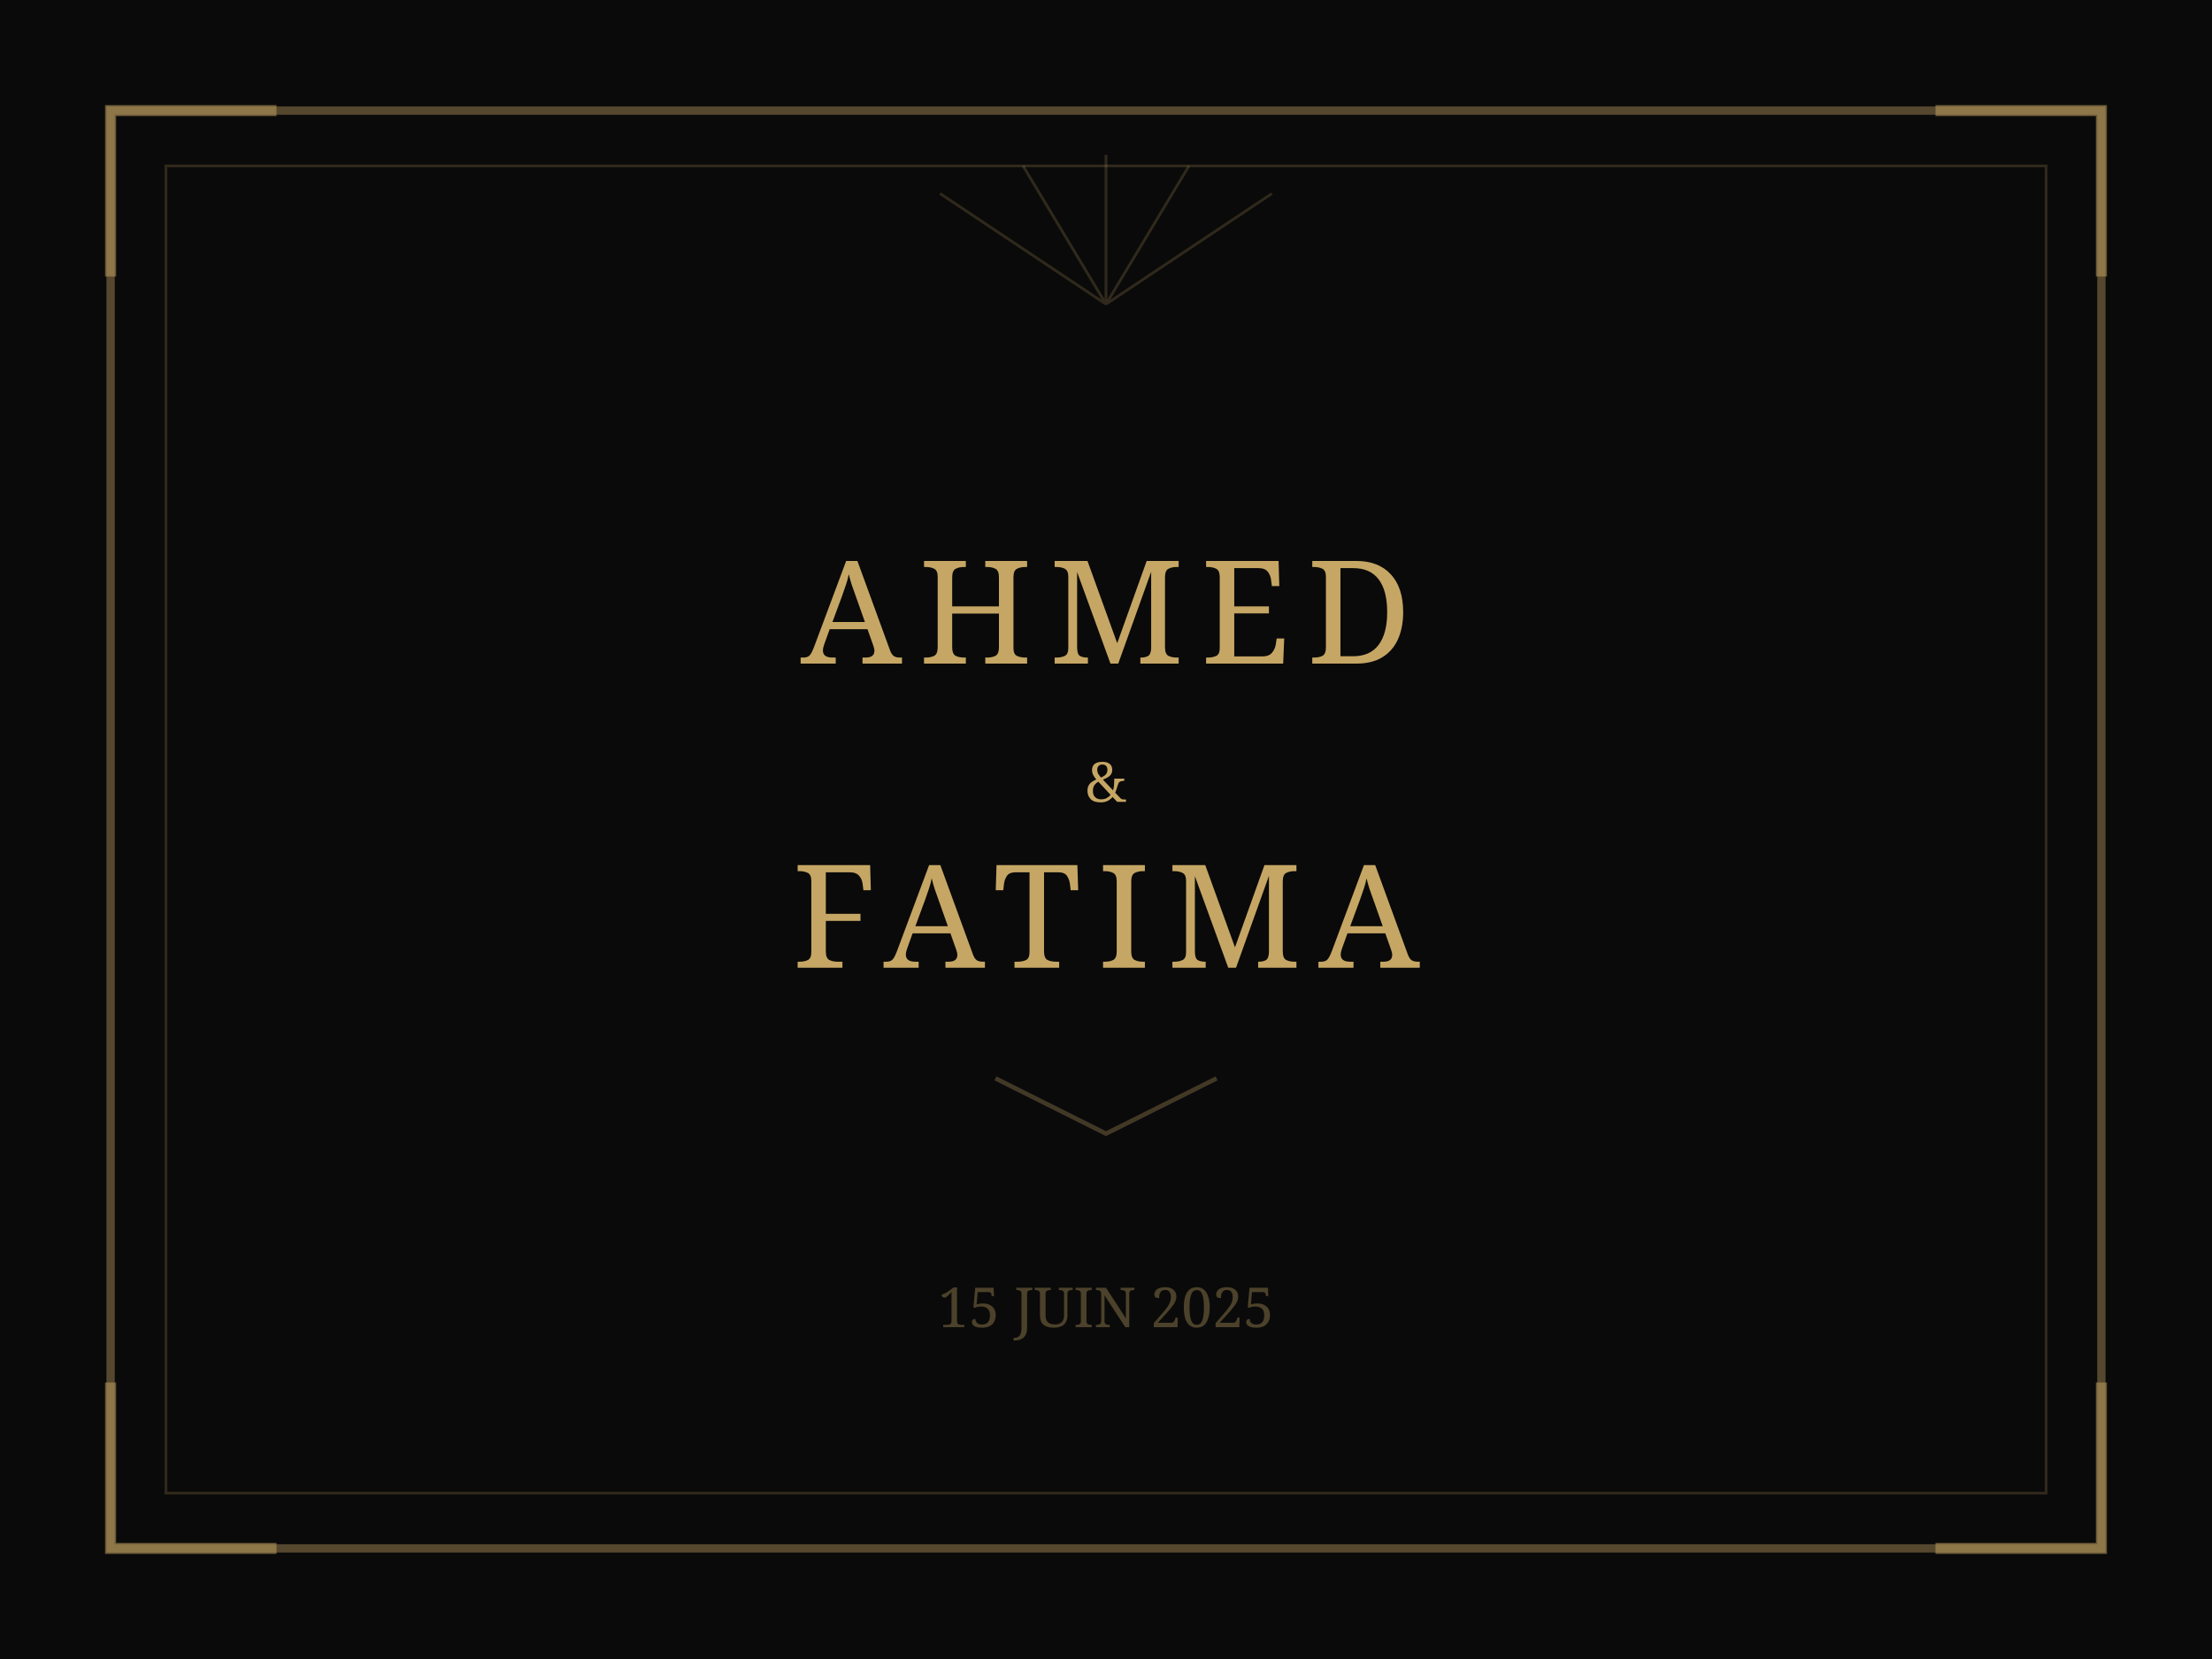
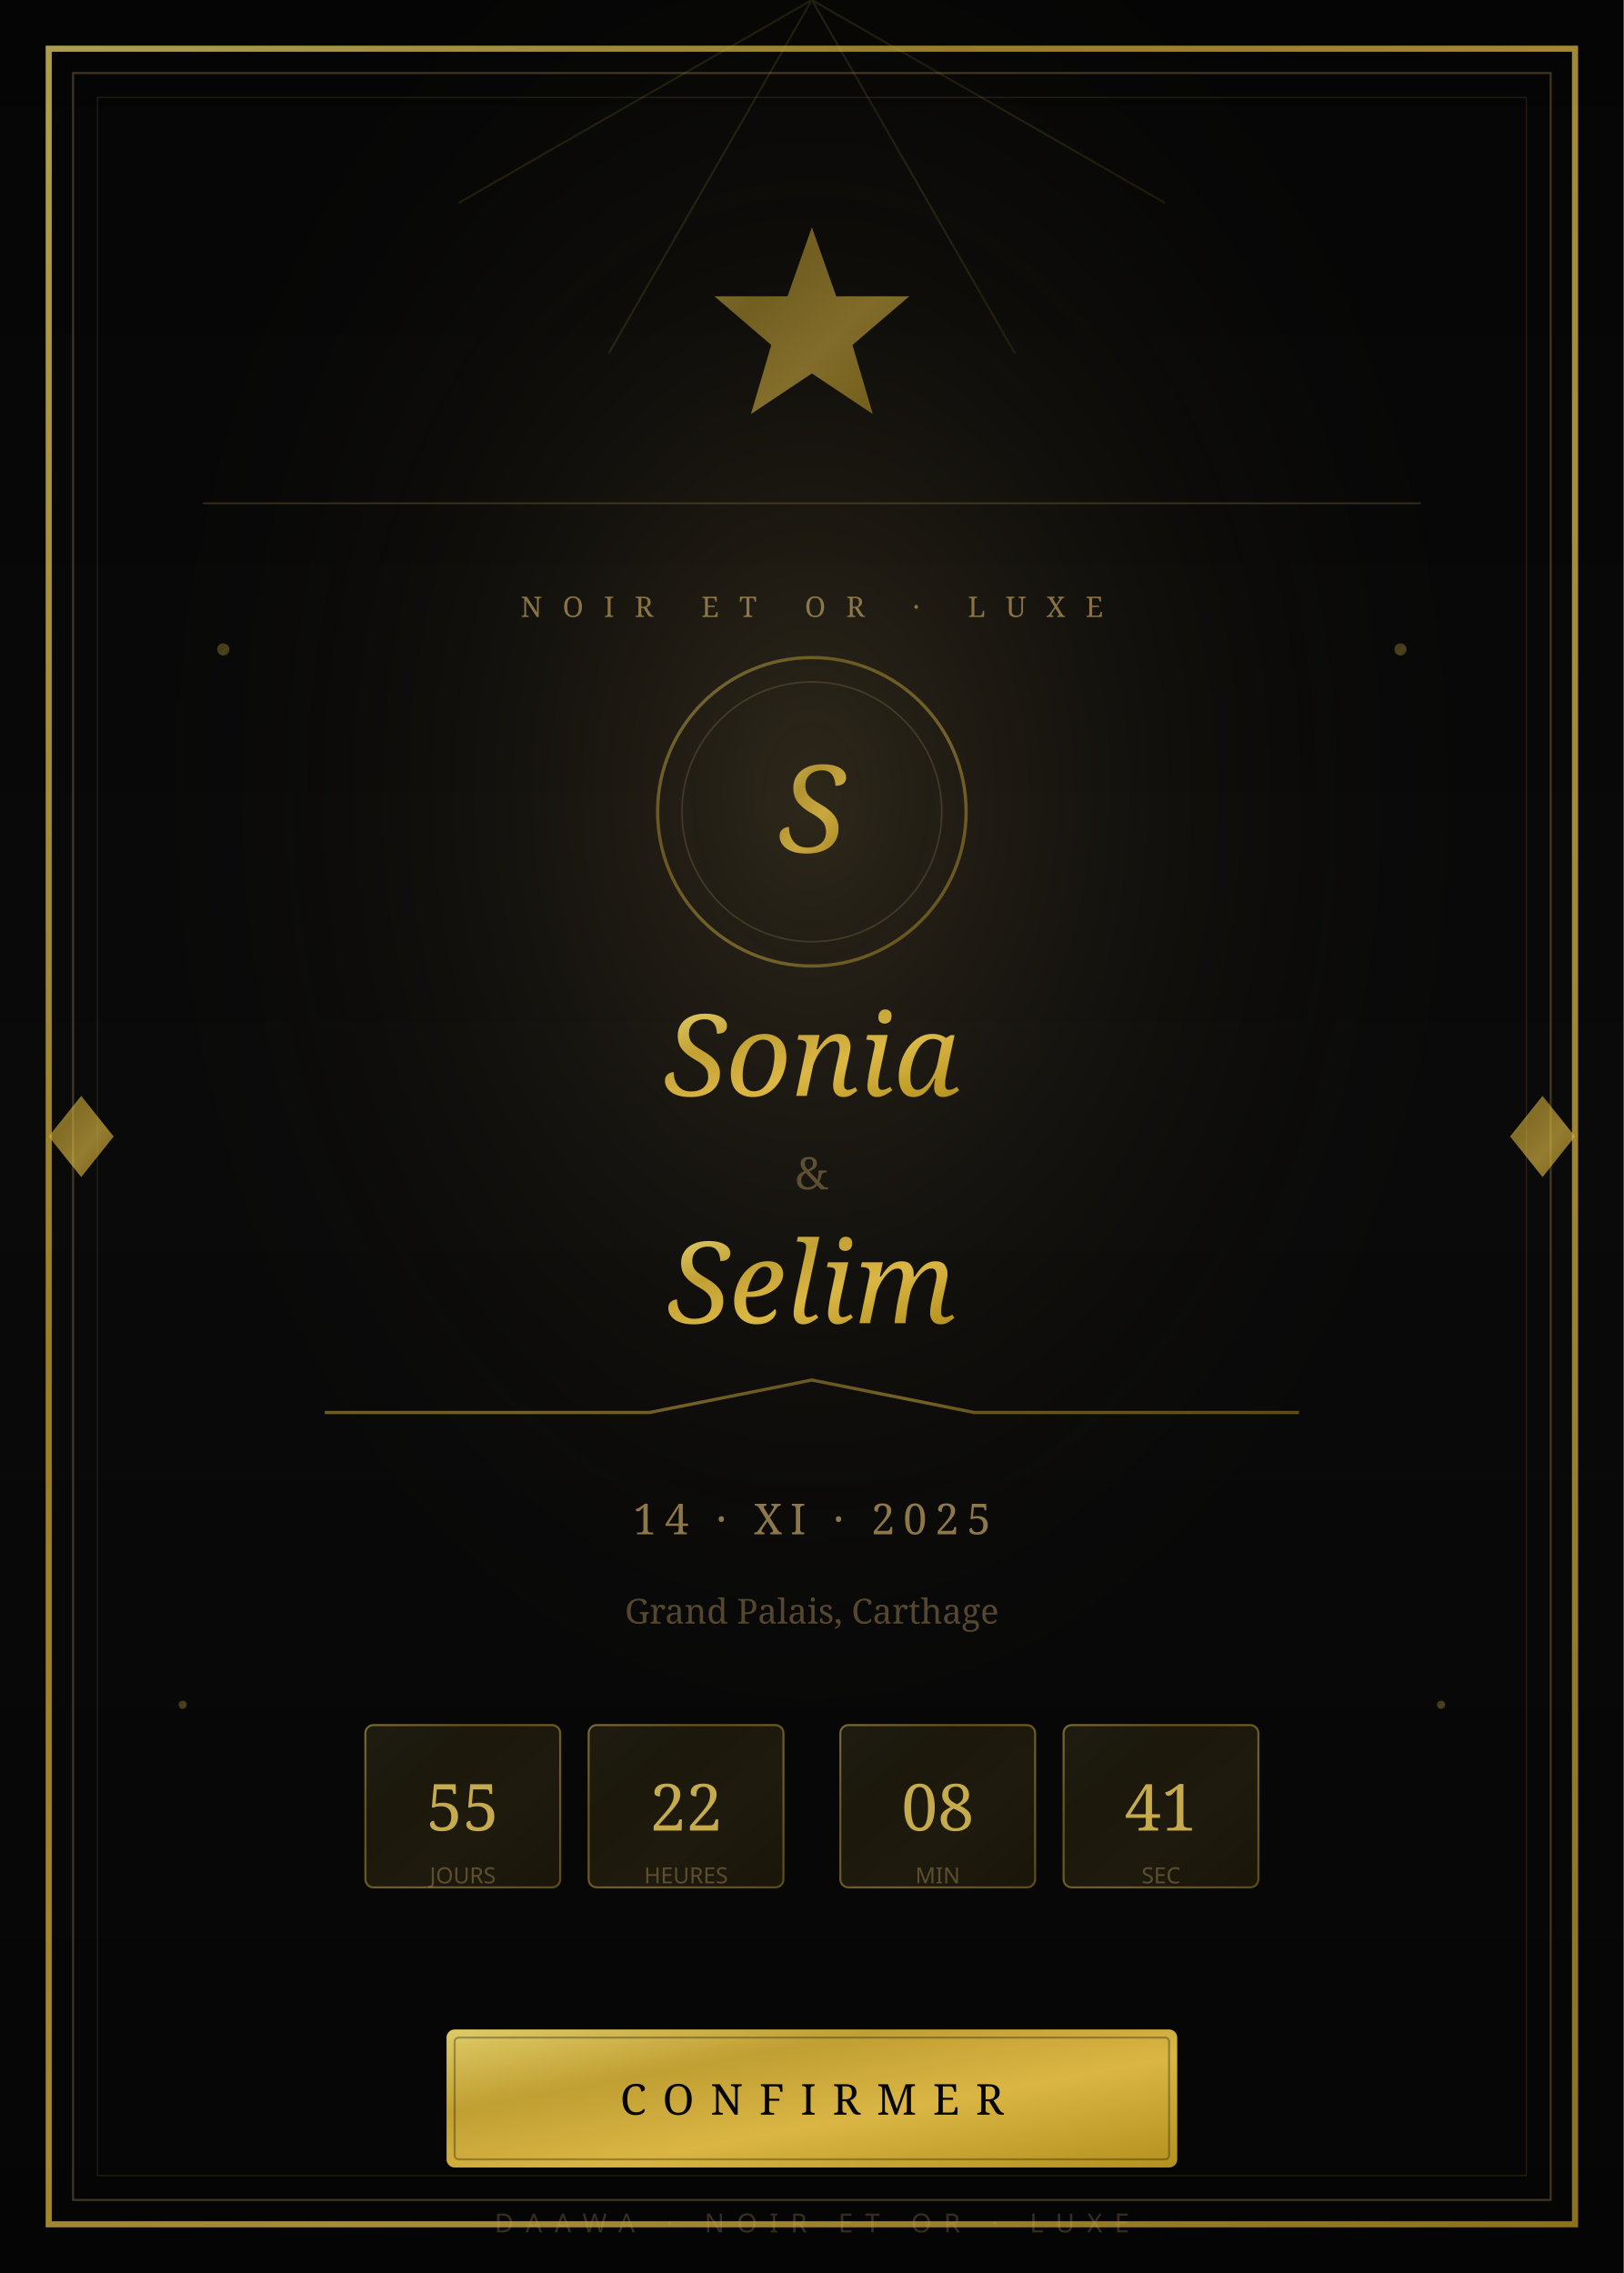
- <svg xmlns="http://www.w3.org/2000/svg" viewBox="0 0 400 300" width="400" height="300">
-   <rect width="400" height="300" fill="#0A0A0A" />
-   <rect x="20" y="20" width="360" height="260" fill="none" stroke="#C6A664" stroke-width="1.5" opacity="0.4" />
-   <rect x="30" y="30" width="340" height="240" fill="none" stroke="#C6A664" stroke-width="0.5" opacity="0.2" />
-   <g stroke="#C6A664" stroke-width="2" opacity="0.5" fill="none">
-     <path d="M20,50 L20,20 L50,20" />
-     <path d="M380,50 L380,20 L350,20" />
-     <path d="M20,250 L20,280 L50,280" />
-     <path d="M380,250 L380,280 L350,280" />
+ <svg xmlns="http://www.w3.org/2000/svg" viewBox="0 0 400 560" width="400" height="560">
+   <defs>
+     <linearGradient id="bg" x1="0" y1="0" x2="0" y2="1">
+       <stop offset="0%" stop-color="#050505" />
+       <stop offset="50%" stop-color="#0A0A0A" />
+       <stop offset="100%" stop-color="#050505" />
+     </linearGradient>
+     <linearGradient id="gold" x1="0" y1="0" x2="1" y2="1">
+       <stop offset="0%" stop-color="#F5E070" />
+       <stop offset="30%" stop-color="#D4AF37" />
+       <stop offset="60%" stop-color="#F0C84A" />
+       <stop offset="100%" stop-color="#C6A020" />
+     </linearGradient>
+     <radialGradient id="goldGlow" cx="50%" cy="35%" r="45%">
+       <stop offset="0%" stop-color="#C6A664" stop-opacity="0.2" />
+       <stop offset="100%" stop-color="transparent" />
+     </radialGradient>
+     <filter id="goldShimmer">
+       <feGaussianBlur stdDeviation="2" result="blur" />
+       <feComposite in="SourceGraphic" in2="blur" operator="over" />
+     </filter>
+   </defs>
+   <rect width="400" height="560" fill="url(#bg)" />
+   <rect width="400" height="560" fill="url(#goldGlow)" />
+   <g transform="translate(200,0)" opacity="0.12" stroke="url(#gold)" stroke-width="0.5" fill="none">
+     <line x1="0" y1="0" x2="0" y2="100" />
+     <line x1="0" y1="0" x2="50" y2="87" />
+     <line x1="0" y1="0" x2="87" y2="50" />
+     <line x1="0" y1="0" x2="100" y2="0" />
+     <line x1="0" y1="0" x2="87" y2="-50" />
+     <line x1="0" y1="0" x2="50" y2="-87" />
+     <line x1="0" y1="0" x2="-50" y2="87" />
+     <line x1="0" y1="0" x2="-87" y2="50" />
+     <line x1="0" y1="0" x2="-100" y2="0" />
+     <line x1="0" y1="0" x2="-87" y2="-50" />
+     <line x1="0" y1="0" x2="-50" y2="-87" />
  </g>
-   <g transform="translate(200,55)" opacity="0.2">
-     <line x1="0" y1="0" x2="-30" y2="-20" stroke="#C6A664" stroke-width="0.5" />
-     <line x1="0" y1="0" x2="-15" y2="-25" stroke="#C6A664" stroke-width="0.5" />
-     <line x1="0" y1="0" x2="0" y2="-27" stroke="#C6A664" stroke-width="0.5" />
-     <line x1="0" y1="0" x2="15" y2="-25" stroke="#C6A664" stroke-width="0.5" />
-     <line x1="0" y1="0" x2="30" y2="-20" stroke="#C6A664" stroke-width="0.5" />
+   <rect x="12" y="12" width="376" height="536" fill="none" stroke="url(#gold)" stroke-width="1.5" opacity="0.7" />
+   <rect x="18" y="18" width="364" height="524" fill="none" stroke="#C6A664" stroke-width="0.5" opacity="0.3" />
+   <rect x="24" y="24" width="352" height="512" fill="none" stroke="#C6A664" stroke-width="0.3" opacity="0.15" />
+   <g stroke="url(#gold)" stroke-width="1.2" fill="none" opacity="0.7">
+     <path d="M12 12 L50 12" />
+     <path d="M12 12 L12 50" />
+     <path d="M20 20 L45 20" />
+     <path d="M20 20 L20 45" />
+     <path d="M388 12 L350 12" />
+     <path d="M388 12 L388 50" />
+     <path d="M380 20 L355 20" />
+     <path d="M380 20 L380 45" />
+     <path d="M12 548 L50 548" />
+     <path d="M12 548 L12 510" />
+     <path d="M20 540 L45 540" />
+     <path d="M20 540 L20 515" />
+     <path d="M388 548 L350 548" />
+     <path d="M388 548 L388 510" />
+     <path d="M380 540 L355 540" />
+     <path d="M380 540 L380 515" />
  </g>
-   <path d="M180,195 L200,205 L220,195" fill="none" stroke="#C6A664" stroke-width="0.8" opacity="0.3" />
-   <text x="200" y="120" text-anchor="middle" font-family="Georgia,serif" font-size="26" font-weight="200" fill="#C6A664" letter-spacing="3">AHMED</text>
-   <text x="200" y="145" text-anchor="middle" font-family="Georgia,serif" font-size="10" fill="#C6A664" letter-spacing="6">&amp;</text>
-   <text x="200" y="175" text-anchor="middle" font-family="Georgia,serif" font-size="26" font-weight="200" fill="#C6A664" letter-spacing="3">FATIMA</text>
-   <text x="200" y="240" text-anchor="middle" font-family="Georgia,serif" font-size="10" fill="#C6A664" opacity="0.35">15 JUIN 2025</text>
+   <g fill="url(#gold)" opacity="0.6">
+     <polygon points="12,280 20,270 28,280 20,290" />
+     <polygon points="388,280 380,270 372,280 380,290" />
+   </g>
+   <g transform="translate(200,80)" opacity="0.5" fill="url(#gold)">
+     <polygon points="0,-24 6,-7 24,-7 10,5 15,22 0,12 -15,22 -10,5 -24,-7 -6,-7" />
+   </g>
+   <line x1="50" y1="120" x2="350" y2="120" stroke="url(#gold)" stroke-width="1" opacity="0.6" />
+   <line x1="50" y1="124" x2="350" y2="124" stroke="#C6A664" stroke-width="0.4" opacity="0.25" />
+   <text x="200" y="152" text-anchor="middle" font-family="Georgia,serif" font-size="7" fill="#C6A664" opacity="0.65" letter-spacing="5">NOIR ET OR · LUXE</text>
+   <circle cx="200" cy="200" r="38" fill="none" stroke="url(#gold)" stroke-width="0.8" opacity="0.4" />
+   <circle cx="200" cy="200" r="32" fill="none" stroke="#C6A664" stroke-width="0.4" opacity="0.2" />
+   <text x="200" y="210" text-anchor="middle" font-family="Georgia,serif" font-size="30" fill="url(#gold)" opacity="0.8" font-weight="300" font-style="italic">S</text>
+   <text x="200" y="270" text-anchor="middle" font-family="Georgia,serif" font-size="28" fill="url(#gold)" font-weight="300" font-style="italic" opacity="0.9">Sonia</text>
+   <text x="200" y="293" text-anchor="middle" font-family="Georgia,serif" font-size="11" fill="#C6A664" opacity="0.4" letter-spacing="6">&amp;</text>
+   <text x="200" y="326" text-anchor="middle" font-family="Georgia,serif" font-size="28" fill="url(#gold)" font-weight="300" font-style="italic" opacity="0.9">Selim</text>
+   <path d="M80 348 L160 348 L200 340 L240 348 L320 348" fill="none" stroke="url(#gold)" stroke-width="0.8" opacity="0.45" />
+   <text x="200" y="378" text-anchor="middle" font-family="Georgia,serif" font-size="10.5" fill="#C6A664" opacity="0.7" letter-spacing="2">14 · XI · 2025</text>
+   <text x="200" y="400" text-anchor="middle" font-family="Georgia,serif" font-size="8.5" fill="#C6A664" opacity="0.4">Grand Palais, Carthage</text>
+   <g transform="translate(200,445)" opacity="0.85">
+     <rect x="-110" y="-20" width="48" height="40" rx="2" fill="url(#gold)" opacity="0.12" />
+     <rect x="-55" y="-20" width="48" height="40" rx="2" fill="url(#gold)" opacity="0.12" />
+     <rect x="7" y="-20" width="48" height="40" rx="2" fill="url(#gold)" opacity="0.12" />
+     <rect x="62" y="-20" width="48" height="40" rx="2" fill="url(#gold)" opacity="0.12" />
+     <rect x="-110" y="-20" width="48" height="40" rx="2" fill="none" stroke="url(#gold)" stroke-width="0.5" opacity="0.5" />
+     <rect x="-55" y="-20" width="48" height="40" rx="2" fill="none" stroke="url(#gold)" stroke-width="0.5" opacity="0.5" />
+     <rect x="7" y="-20" width="48" height="40" rx="2" fill="none" stroke="url(#gold)" stroke-width="0.5" opacity="0.5" />
+     <rect x="62" y="-20" width="48" height="40" rx="2" fill="none" stroke="url(#gold)" stroke-width="0.5" opacity="0.5" />
+     <text x="-86" y="6" text-anchor="middle" font-family="Georgia,serif" font-size="16" fill="#F0D060" opacity="0.95">55</text>
+     <text x="-31" y="6" text-anchor="middle" font-family="Georgia,serif" font-size="16" fill="#F0D060" opacity="0.95">22</text>
+     <text x="31" y="6" text-anchor="middle" font-family="Georgia,serif" font-size="16" fill="#F0D060" opacity="0.95">08</text>
+     <text x="86" y="6" text-anchor="middle" font-family="Georgia,serif" font-size="16" fill="#F0D060" opacity="0.95">41</text>
+     <text x="-86" y="19" text-anchor="middle" font-family="sans-serif" font-size="5.5" fill="#C6A664" opacity="0.45">JOURS</text>
+     <text x="-31" y="19" text-anchor="middle" font-family="sans-serif" font-size="5.5" fill="#C6A664" opacity="0.45">HEURES</text>
+     <text x="31" y="19" text-anchor="middle" font-family="sans-serif" font-size="5.5" fill="#C6A664" opacity="0.45">MIN</text>
+     <text x="86" y="19" text-anchor="middle" font-family="sans-serif" font-size="5.5" fill="#C6A664" opacity="0.45">SEC</text>
+   </g>
+   <rect x="110" y="500" width="180" height="34" rx="2" fill="url(#gold)" opacity="0.9" />
+   <rect x="112" y="502" width="176" height="30" rx="1" fill="none" stroke="#050505" stroke-width="0.5" opacity="0.3" />
+   <text x="200" y="521" text-anchor="middle" font-family="Georgia,serif" font-size="10.5" fill="#050505" letter-spacing="4">CONFIRMER</text>
+   <g fill="url(#gold)" opacity="0.3">
+     <circle cx="55" cy="160" r="1.5" />
+     <circle cx="345" cy="160" r="1.5" />
+     <circle cx="45" cy="420" r="1" />
+     <circle cx="355" cy="420" r="1" />
+   </g>
+   <text x="200" y="550" text-anchor="middle" font-family="sans-serif" font-size="6.5" fill="#C6A664" opacity="0.25" letter-spacing="3">DAAWA · NOIR ET OR · LUXE</text>
</svg>
